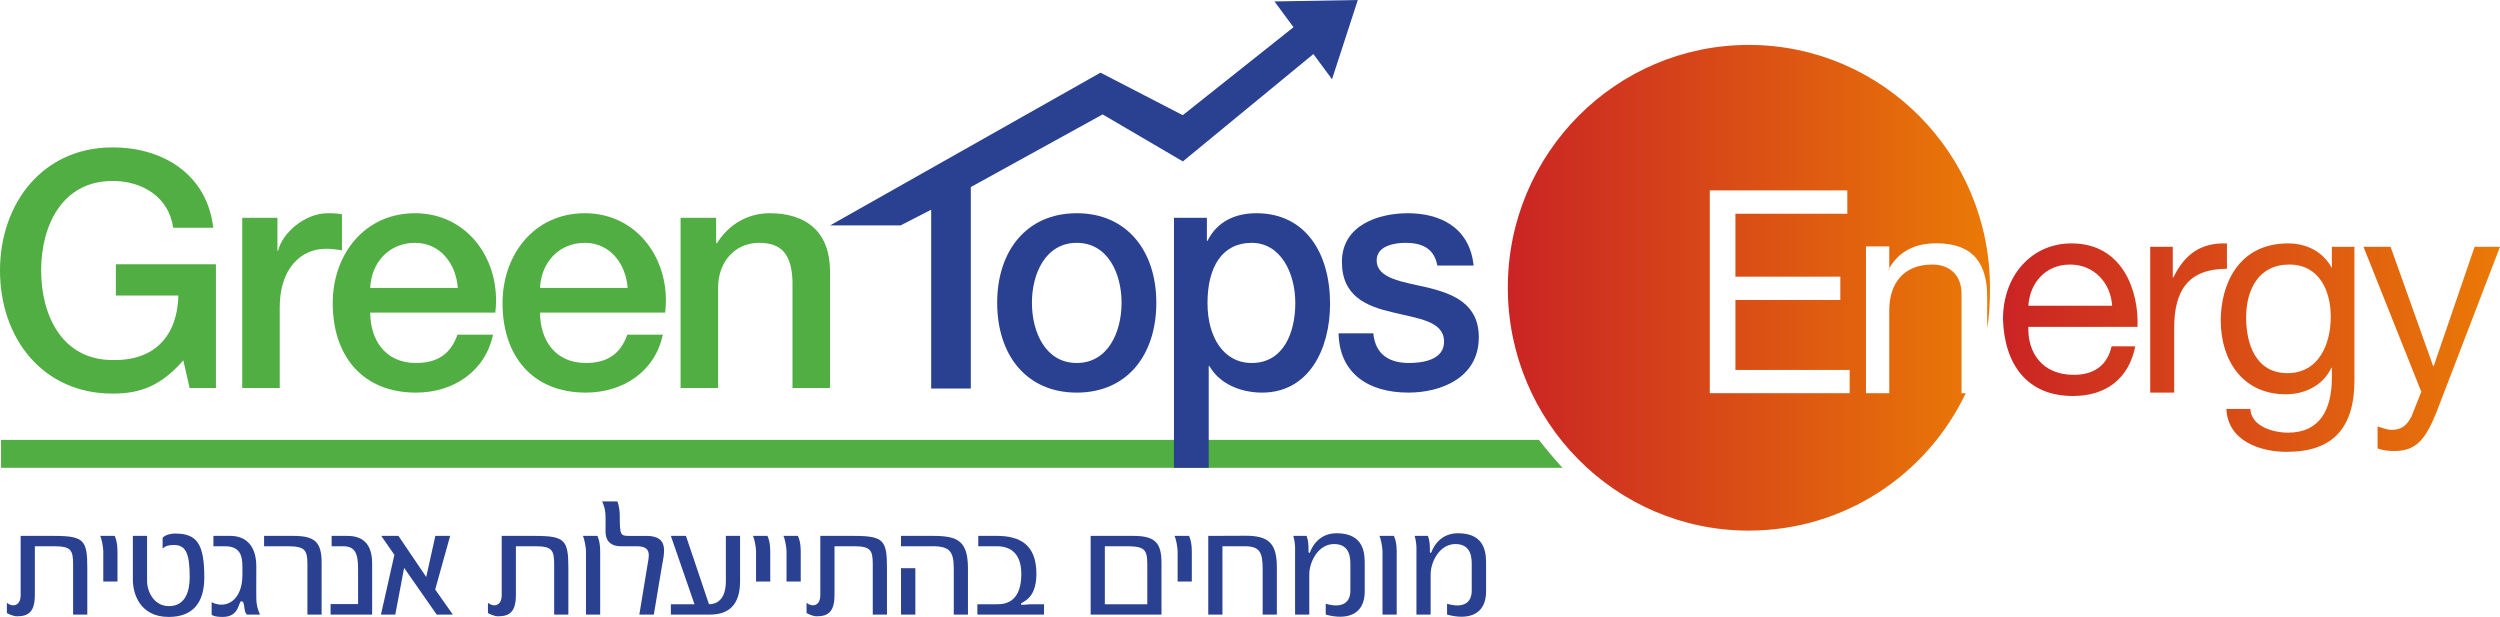
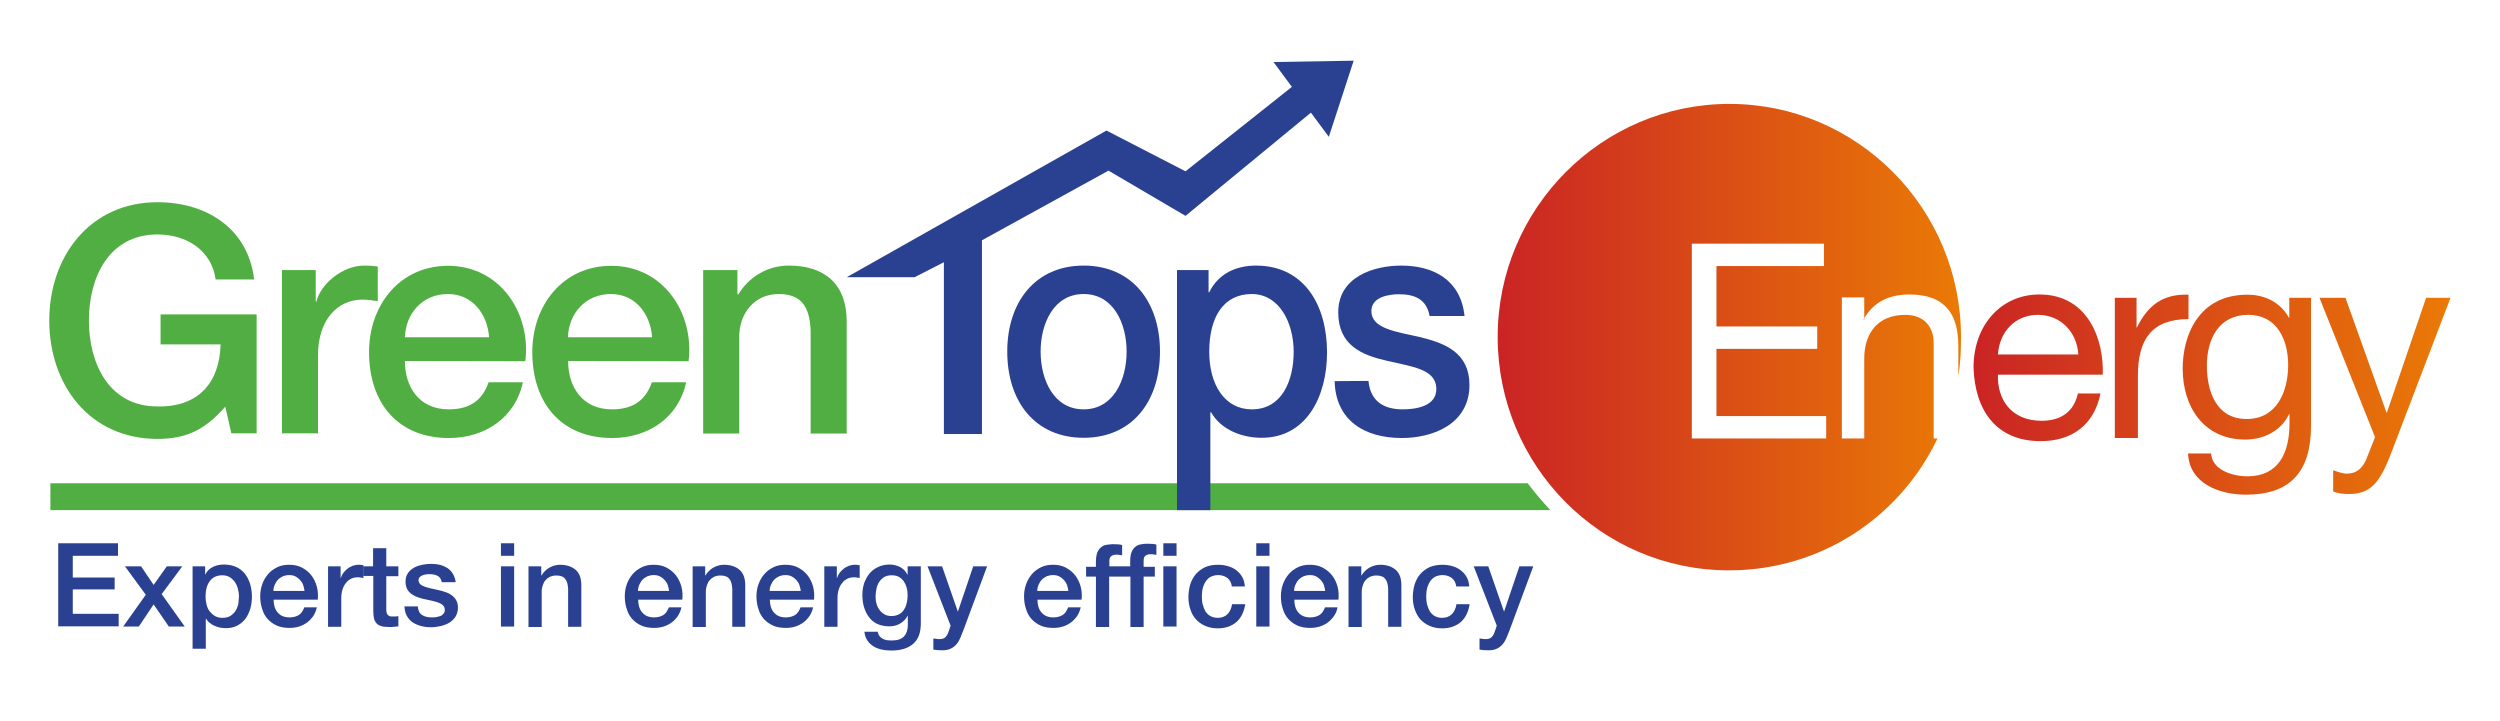
- <svg xmlns="http://www.w3.org/2000/svg" version="1.1" id="Layer_1" x="0px" y="0px" viewBox="0 0 1072.44 264.652" style="enable-background:new 0 0 1072.44 264.652;" xml:space="preserve">
-   <path style="fill:#51AE43;" d="M48.29,63.225c21.885,0,40.523,11.72,43.208,34.454H74.271C72.436,84.547,61.138,77.628,48.29,77.628  c-21.603,0-30.639,19.063-30.639,38.408s9.037,38.406,30.639,38.406c18.215,0.423,27.816-10.59,28.24-27.675H49.701v-13.414h42.926  v53.092H81.332l-2.685-11.862c-9.46,10.732-18.074,14.263-30.357,14.263c-30.075,0-48.29-23.864-48.29-52.81  C0,87.37,18.215,63.225,48.29,63.225z" />
-   <path style="fill:#51AE43;" d="M103.903,93.443h15.11v14.12h0.282c1.835-7.767,11.578-16.098,21.32-16.098  c3.811,0,4.52,0.282,6.073,0.425v15.531c-2.262-0.423-4.661-0.706-6.92-0.706c-10.872,0-19.768,8.755-19.768,24.992v34.736h-16.098  V93.443z" />
-   <path style="fill:#51AE43;" d="M158.82,134.109c0,11.436,6.214,21.604,19.626,21.604c9.464,0,14.968-4.095,17.792-12.144h15.251  c-3.388,15.955-17.227,24.851-33.042,24.851c-23.014,0-35.721-15.814-35.721-38.406c0-20.757,13.554-38.549,35.297-38.549  c23.017,0,37.139,20.757,34.454,42.644H158.82z M196.379,123.518c-0.706-10.166-7.34-19.344-18.356-19.344  c-11.154,0-18.78,8.472-19.203,19.344H196.379z" />
-   <path style="fill:#51AE43;" d="M231.67,134.109c0,11.436,6.214,21.604,19.63,21.604c9.46,0,14.965-4.095,17.788-12.144h15.251  c-3.388,15.955-17.227,24.851-33.039,24.851c-23.017,0-35.724-15.814-35.724-38.406c0-20.757,13.554-38.549,35.297-38.549  c23.017,0,37.139,20.757,34.454,42.644H231.67z M269.229,123.518c-0.706-10.166-7.34-19.344-18.356-19.344  c-11.154,0-18.78,8.472-19.203,19.344H269.229z" />
-   <path style="fill:#51AE43;" d="M291.951,93.443h15.251v10.731l0.282,0.282c4.94-8.049,13.13-12.991,22.732-12.991  c15.957,0,25.84,8.331,25.84,24.852v50.126h-16.098v-45.89c-0.423-11.438-4.658-16.38-14.259-16.38  c-10.734,0-17.65,8.472-17.65,19.203v43.067h-16.098V93.443z" />
-   <path style="fill:#51AE43;" d="M660.157,188.684H0.453v12h669.804C666.613,196.684,663.238,192.684,660.157,188.684z" />
-   <path style="fill:#2A4191;" d="M427.765,129.873c0-22.169,12.553-38.408,34.134-38.408c21.577,0,34.134,16.239,34.134,38.408  c0,22.451-12.557,38.547-34.134,38.547C440.319,168.42,427.765,152.324,427.765,129.873z M481.123,129.873  c0-12.567-5.886-25.699-19.224-25.699c-13.341,0-19.227,13.132-19.227,25.699c0,12.708,5.886,25.84,19.227,25.84  C475.237,155.713,481.123,142.581,481.123,129.873z" />
-   <path style="fill:#2A4191;" d="M503.603,93.443h14.125v9.884h0.261c4.183-8.472,12.161-11.862,20.924-11.862  c21.319,0,31.65,17.368,31.65,38.831c0,19.768-9.285,38.124-29.166,38.124c-8.632,0-18.047-3.388-22.623-11.436h-0.261v43.7h-14.91  V93.443z M536.952,104.174c-12.557,0-18.962,10.166-18.962,25.84c0,14.685,6.932,25.699,18.962,25.699  c13.602,0,18.701-12.991,18.701-25.699C555.653,116.882,549.244,104.174,536.952,104.174z" />
-   <path style="fill:#2A4191;" d="M589.118,143.005c0.915,9.46,7.324,12.708,15.302,12.708c5.755,0,15.433-1.272,15.04-9.602  c-0.392-8.472-11.246-9.462-22.103-12.144c-10.985-2.542-21.708-6.778-21.708-21.604c0-15.957,15.956-20.898,28.248-20.898  c13.864,0,26.548,6.073,28.248,22.451h-15.56c-1.441-7.765-7.063-9.743-13.733-9.743c-4.317,0-12.295,1.129-12.295,7.484  c0,7.908,10.988,9.178,21.972,11.719c10.854,2.683,21.842,6.92,21.842,21.322c0,17.368-16.217,23.721-30.212,23.721  c-17.132,0-29.555-8.188-29.95-25.415H589.118z" />
-   <g>
-     <path style="fill:#2A4191;" d="M31.362,263.642v-21.584c0-6.253-1.027-7.732-8.338-7.732h-8.075v20.844   c0,7.061-2.501,9.212-7.632,9.212c-1.986,0-4.359-1.413-4.359-1.413v-4.371c2.245,1.883,5.899,1.548,5.899-3.294v-25.417h14.427   c12.694,0,14.168,1.883,14.168,13.649c0,8.674,0,20.106,0,20.106H31.362z" />
-     <path style="fill:#2A4191;" d="M44.305,249.455v-12.978c0-1.75-0.768-5.717-1.346-6.59h6.22c0,0,1.218,2.017,1.218,6.724v12.843   H44.305z" />
-     <path style="fill:#2A4191;" d="M72.387,264.652c-12.759,0-15.389-10.558-15.389-15.802v-18.962h6.092v19.231   c0,4.64,2.885,10.893,9.424,10.893c7.501,0,8.847-7.33,8.847-12.172c0-9.144-1.024-14.053-6.667-14.053   c-4.231,0-4.615,1.546-4.937,1.546v-4.505c0-0.471,2.052-1.95,5.449-1.95c9.424,0,12.438,4.64,12.438,18.894   C87.644,258.329,82.901,264.652,72.387,264.652z" />
-     <path style="fill:#2A4191;" d="M105.981,263.642c-1.733-1.21-0.643-5.715-2.439-5.715c-1.346,0-0.64,6.724-8.013,6.724   c-4.169,0-4.743-1.009-4.743-1.009v-5.313c6.217,3.161,13.206-0.739,13.206-11.699c0-0.875,0-3.563,0-3.563   c0-4.842-1.09-8.741-7.566-8.741c0,0-2.564,0-4.871,0v-4.438h7.31c5.895,0,11.088,3.429,11.088,13.179   c0,6.388-0.062,13.245,0,13.649c0,3.43,1.221,6.186,1.605,6.926H105.981z" />
-     <path style="fill:#2A4191;" d="M131.877,263.642v-21.45c0-6.522-1.152-7.867-8.912-7.867h-9.68v-4.438h12.694   c9.296,0,11.991,2.89,11.991,11.564v22.19H131.877z" />
-     <path style="fill:#2A4191;" d="M141.813,263.642v-4.505h11.798V244.21c0-6.926-1.283-9.884-6.539-9.884h-4.809v-4.438h6.795   c6.155,0,10.58,3.025,10.58,11.766v21.988H141.813z" />
-     <path style="fill:#2A4191;" d="M187.329,263.642l-13.974-20.038l-3.785,20.038h-6.155l5.771-25.619l-5.643-8.136h7.373   l11.926,17.616l3.913-17.616h6.345l-6.411,22.996l7.566,10.759H187.329z" />
-     <path style="fill:#2A4191;" d="M237.723,263.642v-21.584c0-6.253-1.027-7.732-8.338-7.732h-8.075v20.844   c0,7.061-2.501,9.212-7.632,9.212c-1.986,0-4.359-1.413-4.359-1.413v-4.371c2.245,1.883,5.899,1.548,5.899-3.294v-25.417h14.427   c12.694,0,14.168,1.883,14.168,13.649c0,8.674,0,20.106,0,20.106H237.723z" />
-     <path style="fill:#2A4191;" d="M251.372,263.642v-27.165c0-1.75-0.768-5.717-1.346-6.59h6.22c0,0,1.218,2.017,1.218,6.724v27.03   H251.372z" />
-     <path style="fill:#2A4191;" d="M280.479,263.642h-6.22L277.656,243c0.771-4.573,2.117-8.674-4.55-8.674c-2.951,0-6.989,0-6.989,0   c-3.141,0-6.348-1.48-6.348-6.253c0-0.067,0-6.322,0-6.322c0-3.967-1.474-6.655-1.474-6.655h6.539c0,0,1.027,2.285,1.027,6.119   c0,8.405,0.318,8.674,4.103,8.674h7.435c9.94,0,7.438,7.732,6.476,13.38L280.479,263.642z" />
-     <path style="fill:#2A4191;" d="M304.582,263.642h-16.797v-4.438h10.13l-10.13-29.317h6.477l9.871,29.317   c3.207,0,7.245-1.815,7.245-9.951v-19.365h6.092c0,0,0,11.632,0,19.5C317.47,259.473,312.595,263.642,304.582,263.642z" />
-     <path style="fill:#2A4191;" d="M324.327,249.455v-12.978c0-1.75-0.768-5.717-1.346-6.59h6.22c0,0,1.218,2.017,1.218,6.724v12.843   H324.327z" />
-     <path style="fill:#2A4191;" d="M337.402,249.455v-12.978c0-1.75-0.768-5.717-1.346-6.59h6.22c0,0,1.218,2.017,1.218,6.724v12.843   H337.402z" />
-     <path style="fill:#2A4191;" d="M374.396,263.642v-21.584c0-6.253-1.027-7.732-8.338-7.732h-8.075v20.844   c0,7.061-2.501,9.212-7.632,9.212c-1.986,0-4.359-1.413-4.359-1.413v-4.371c2.245,1.883,5.899,1.548,5.899-3.294v-25.417h14.427   c12.694,0,14.168,1.883,14.168,13.649c0,8.674,0,20.106,0,20.106H374.396z" />
-     <path style="fill:#2A4191;" d="M409.142,263.642v-19.567c0-7.195-1.474-9.749-8.975-9.749h-13.659v-4.438h13.915   c10.448,0,14.808,2.219,14.808,13.985v19.769H409.142z M386.509,263.642v-19.904h6.155v19.904H386.509z" />
-     <path style="fill:#2A4191;" d="M419.269,263.642v-4.438h8.784c7.563,0,10.064-5.715,10.064-12.978   c0-8.203-4.038-11.901-10.514-11.901h-7.95v-4.438h8.016c9.68,0,16.925,3.631,16.925,16.204c0,11.633-6.667,11.903-6.667,13.045   c0,0.673,2.626,0.067,4.359,0.067h5.577v4.438H419.269z" />
-     <path style="fill:#2A4191;" d="M467.86,263.642v-33.755c7.054,0,18.336,0,18.336,0c9.234,0,12.054,2.89,12.054,11.564   c0,4.573,0,22.19,0,22.19S476.132,263.642,467.86,263.642z M492.161,242.192c0-6.522-1.155-7.867-8.978-7.867h-9.231v24.879h18.208   V242.192z" />
-     <path style="fill:#2A4191;" d="M505.17,249.455v-12.978c0-1.75-0.768-5.717-1.346-6.59h6.22c0,0,1.218,2.017,1.218,6.724v12.843   H505.17z" />
-     <path style="fill:#2A4191;" d="M541.649,263.642V244.21c0-7.33-1.218-9.884-7.757-9.884h-9.49v29.317h-6.089v-33.755l15.773-0.067   c10.13-0.067,13.655,3.227,13.655,13.514v20.308H541.649z" />
-     <path style="fill:#2A4191;" d="M568.701,263.642v-4.64c4.937,1.479,10.58,1.144,10.58-5.715v-10.691   c0-2.623,0.19-9.213-6.989-9.213c-6.795,0-10.642,7.599-10.642,13.045v17.214h-6.092v-26.426c0-1.748,0.194-4.034-0.768-7.328   h5.705c0.834,2.286,0.834,4.034,0.834,6.992c0.194,0.336,0.384,0.404,0.64,0.067c0,0,2.439-8.203,11.414-8.203   c12.372,0,12.054,9.549,12.054,13.718v11.297C585.435,263.844,577.613,266.131,568.701,263.642z" />
-     <path style="fill:#2A4191;" d="M593.061,263.642v-27.165c0-1.75-0.768-5.717-1.346-6.59h6.22c0,0,1.218,2.017,1.218,6.724v27.03   H593.061z" />
-     <path style="fill:#2A4191;" d="M620.759,263.642v-4.64c4.937,1.479,10.58,1.144,10.58-5.715v-10.691   c0-2.623,0.19-9.213-6.989-9.213c-6.795,0-10.642,7.599-10.642,13.045v17.214h-6.092v-26.426c0-1.748,0.194-4.034-0.768-7.328   h5.705c0.834,2.286,0.834,4.034,0.834,6.992c0.194,0.336,0.384,0.404,0.64,0.067c0,0,2.439-8.203,11.414-8.203   c12.372,0,12.054,9.549,12.054,13.718v11.297C637.493,263.844,629.671,266.131,620.759,263.642z" />
-   </g>
-   <linearGradient id="SVGID_1_" gradientUnits="userSpaceOnUse" x1="646.814" y1="123.443" x2="853.645" y2="123.443">
+ <svg xmlns="http://www.w3.org/2000/svg" version="1.1" id="Layer_1" x="0px" y="0px" viewBox="0 0 1116.4 321.8" style="enable-background:new 0 0 1116.4 321.8;" xml:space="preserve">
+   <style type="text/css">
+ 	.st0{fill:#51AE43;}
+ 	.st1{fill:#2A4191;}
+ 	.st2{fill:url(#SVGID_1_);}
+ 	.st3{fill:url(#SVGID_2_);}
+ </style>
+   <path class="st0" d="M70.3,90.3c21.9,0,40.5,11.7,43.2,34.5H96.3c-1.8-13.1-13.1-20.1-26-20.1c-21.6,0-30.6,19.1-30.6,38.4  s9,38.4,30.6,38.4c18.2,0.4,27.8-10.6,28.2-27.7H71.7v-13.4h42.9v53.1h-11.3l-2.7-11.9C91.2,192.4,82.6,196,70.3,196  C40.2,196,22,172.1,22,143.1C22,114.5,40.2,90.3,70.3,90.3z" />
+   <path class="st0" d="M125.9,120.6H141v14.1h0.3c1.8-7.8,11.6-16.1,21.3-16.1c3.8,0,4.5,0.3,6.1,0.4v15.5c-2.3-0.4-4.7-0.7-6.9-0.7  c-10.9,0-19.8,8.8-19.8,25v34.7h-16.1L125.9,120.6L125.9,120.6z" />
+   <path class="st0" d="M180.8,161.2c0,11.4,6.2,21.6,19.6,21.6c9.5,0,15-4.1,17.8-12.1h15.3c-3.4,16-17.2,24.9-33,24.9  c-23,0-35.7-15.8-35.7-38.4c0-20.8,13.6-38.5,35.3-38.5c23,0,37.1,20.8,34.5,42.6L180.8,161.2L180.8,161.2z M218.4,150.6  c-0.7-10.2-7.3-19.3-18.4-19.3c-11.2,0-18.8,8.5-19.2,19.3H218.4z" />
+   <path class="st0" d="M253.7,161.2c0,11.4,6.2,21.6,19.6,21.6c9.5,0,15-4.1,17.8-12.1h15.3c-3.4,16-17.2,24.9-33,24.9  c-23,0-35.7-15.8-35.7-38.4c0-20.8,13.6-38.5,35.3-38.5c23,0,37.1,20.8,34.5,42.6L253.7,161.2L253.7,161.2z M291.2,150.6  c-0.7-10.2-7.3-19.3-18.4-19.3c-11.2,0-18.8,8.5-19.2,19.3H291.2z" />
+   <path class="st0" d="M314,120.6h15.3v10.7l0.3,0.3c4.9-8,13.1-13,22.7-13c16,0,25.8,8.3,25.8,24.9v50.1H362v-45.9  c-0.4-11.4-4.7-16.4-14.3-16.4c-10.7,0-17.6,8.5-17.6,19.2v43.1H314L314,120.6L314,120.6z" />
+   <path class="st0" d="M682.2,215.8H22.5v12h669.8C688.6,223.8,685.2,219.8,682.2,215.8z" />
+   <path class="st1" d="M449.8,157c0-22.2,12.6-38.4,34.1-38.4c21.6,0,34.1,16.2,34.1,38.4c0,22.5-12.6,38.5-34.1,38.5  C462.3,195.5,449.8,179.4,449.8,157z M503.1,157c0-12.6-5.9-25.7-19.2-25.7c-13.3,0-19.2,13.1-19.2,25.7c0,12.7,5.9,25.8,19.2,25.8  C497.2,182.8,503.1,169.7,503.1,157z" />
+   <path class="st1" d="M525.6,120.6h14.1v9.9h0.3c4.2-8.5,12.2-11.9,20.9-11.9c21.3,0,31.7,17.4,31.7,38.8c0,19.8-9.3,38.1-29.2,38.1  c-8.6,0-18-3.4-22.6-11.4h-0.3v43.7h-14.9V120.6L525.6,120.6z M559,131.3c-12.6,0-19,10.2-19,25.8c0,14.7,6.9,25.7,19,25.7  c13.6,0,18.7-13,18.7-25.7C577.7,144,571.2,131.3,559,131.3z" />
+   <path class="st1" d="M611.1,170.1c0.9,9.5,7.3,12.7,15.3,12.7c5.8,0,15.4-1.3,15-9.6c-0.4-8.5-11.2-9.5-22.1-12.1  c-11-2.5-21.7-6.8-21.7-21.6c0-16,16-20.9,28.2-20.9c13.9,0,26.5,6.1,28.2,22.5h-15.6c-1.4-7.8-7.1-9.7-13.7-9.7  c-4.3,0-12.3,1.1-12.3,7.5c0,7.9,11,9.2,22,11.7c10.9,2.7,21.8,6.9,21.8,21.3c0,17.4-16.2,23.7-30.2,23.7c-17.1,0-29.6-8.2-30-25.4  L611.1,170.1L611.1,170.1z" />
+   <linearGradient id="SVGID_1_" gradientUnits="userSpaceOnUse" x1="668.815" y1="167.556" x2="875.644" y2="167.556" gradientTransform="matrix(1 0 0 -1 0 318.11)">
    <stop offset="0" style="stop-color:#CA2424" />
    <stop offset="1" style="stop-color:#EA7A06" />
  </linearGradient>
-   <path style="fill:url(#SVGID_1_);" d="M841.453,168.684v-42.615c0-7.744-4.73-12.585-12.596-12.585  c-12.464,0-18.404,8.35-18.404,19.603v35.598h-10v-63h10v10h-0.355c4.356-8,11.498-11.325,20.573-11.325  c16.456,0,21.782,9.488,21.782,22.92v13.441c1-5.641,1.191-11.433,1.191-17.343c0-57.496-46.382-104.107-103.446-104.107  S646.815,65.88,646.815,123.377s46.229,104.239,103.293,104.239c41.051,0,76.478-23.932,93.147-58.932H841.453z M793.453,168.684  h-60v-87h59v10h-48v27h45v10h-45v30h49V168.684z" />
-   <linearGradient id="SVGID_2_" gradientUnits="userSpaceOnUse" x1="859.229" y1="149.109" x2="1072.44" y2="149.109">
+   <path class="st2" d="M863.5,195.8v-42.6c0-7.7-4.7-12.6-12.6-12.6c-12.5,0-18.4,8.3-18.4,19.6v35.6h-10v-63h10v10h-0.4  c4.4-8,11.5-11.3,20.6-11.3c16.5,0,21.8,9.5,21.8,22.9v13.4c1-5.6,1.2-11.4,1.2-17.3c0-57.5-46.4-104.1-103.4-104.1  S668.8,93,668.8,150.5S715,254.7,772.1,254.7c41.1,0,76.5-23.9,93.1-58.9L863.5,195.8L863.5,195.8z M815.5,195.8h-60v-87h59v10h-48  v27h45v10h-45v30h49V195.8z" />
+   <linearGradient id="SVGID_2_" gradientUnits="userSpaceOnUse" x1="881.229" y1="141.891" x2="1094.44" y2="141.891" gradientTransform="matrix(1 0 0 -1 0 318.11)">
    <stop offset="0" style="stop-color:#CA2424" />
    <stop offset="1" style="stop-color:#EA7A06" />
  </linearGradient>
-   <path style="fill:url(#SVGID_2_);" d="M915.979,148.574c-2.783,13.915-12.585,21.297-26.742,21.297  c-19.965,0-29.403-13.916-30.008-32.913c0-18.876,12.342-32.55,29.403-32.55c22.144,0,28.919,20.691,28.314,35.817h-46.828  c-0.363,10.89,5.809,20.57,19.481,20.57c8.591,0,14.399-3.993,16.215-12.222H915.979z M906.056,131.15  c-0.604-9.802-7.744-17.667-18.029-17.667c-10.647,0-17.303,7.986-17.908,17.667H906.056z M922.393,105.86h9.681v13.189h0.242  c4.961-10.164,11.857-15.004,22.99-14.642v10.891c-16.577,0-22.628,9.317-22.628,25.289v27.831h-10.285V105.86z M1010.001,163.095  c0,20.449-9.196,30.734-29.04,30.734c-11.737,0-25.29-4.84-25.895-18.393h10.285c0.363,7.382,9.559,10.164,16.214,10.164  c13.432,0,18.756-9.68,18.756-23.716v-4.114h-0.242c-3.509,7.623-11.495,11.374-19.481,11.374  c-18.635,0-27.951-14.641-27.951-31.702c0-14.763,7.139-33.034,28.919-33.034c7.865,0,14.884,3.51,18.635,10.406h0.121v-8.954h9.68  V163.095z M999.837,135.869c0-11.011-4.84-22.386-17.787-22.386c-13.189,0-18.514,10.77-18.514,22.749  c0,11.253,4.114,23.837,17.667,23.837C994.755,160.069,999.837,147.606,999.837,135.869z M1045.215,176.768  c-4.84,12.101-8.954,16.698-18.15,16.698c-2.42,0-4.84-0.241-7.139-1.089v-9.438c1.936,0.604,3.992,1.451,6.05,1.451  c4.235,0,6.534-1.936,8.47-5.687l4.235-10.648l-24.806-62.195h11.616l18.271,51.185h0.242l17.545-51.185h10.891L1045.215,176.768z" />
-   <polygon style="fill:#2A4191;" points="546.713,0.619 554.886,11.673 507.373,49.41 472.079,31.17 356.112,96.684 386.364,96.684   399.453,89.947 399.453,166.684 416.453,166.684 416.453,80.237 473.005,49.077 507.416,69.245 563.419,23.185 571.403,33.997   582.467,0 " />
+   <path class="st3" d="M938,175.7c-2.8,13.9-12.6,21.3-26.7,21.3c-20,0-29.4-13.9-30-32.9c0-18.9,12.3-32.6,29.4-32.6  c22.1,0,28.9,20.7,28.3,35.8h-46.8c-0.4,10.9,5.8,20.6,19.5,20.6c8.6,0,14.4-4,16.2-12.2L938,175.7L938,175.7z M928.1,158.3  c-0.6-9.8-7.7-17.7-18-17.7c-10.6,0-17.3,8-17.9,17.7H928.1z M944.4,133h9.7v13.2h0.2c5-10.2,11.9-15,23-14.6v10.9  c-16.6,0-22.6,9.3-22.6,25.3v27.8h-10.3V133z M1032,190.2c0,20.4-9.2,30.7-29,30.7c-11.7,0-25.3-4.8-25.9-18.4h10.3  c0.4,7.4,9.6,10.2,16.2,10.2c13.4,0,18.8-9.7,18.8-23.7v-4.1h-0.2c-3.5,7.6-11.5,11.4-19.5,11.4c-18.6,0-28-14.6-28-31.7  c0-14.8,7.1-33,28.9-33c7.9,0,14.9,3.5,18.6,10.4h0.1v-9h9.7L1032,190.2L1032,190.2z M1021.8,163c0-11-4.8-22.4-17.8-22.4  c-13.2,0-18.5,10.8-18.5,22.7c0,11.3,4.1,23.8,17.7,23.8C1016.8,187.2,1021.8,174.7,1021.8,163z M1067.2,203.9  c-4.8,12.1-9,16.7-18.2,16.7c-2.4,0-4.8-0.2-7.1-1.1V210c1.9,0.6,4,1.5,6,1.5c4.2,0,6.5-1.9,8.5-5.7l4.2-10.6l-24.8-62.2h11.6  l18.3,51.2h0.2l17.5-51.2h10.9L1067.2,203.9z" />
+   <polygon class="st1" points="568.7,27.7 576.9,38.8 529.4,76.5 494.1,58.3 378.1,123.8 408.4,123.8 421.5,117.1 421.5,193.8   438.5,193.8 438.5,107.3 495,76.2 529.4,96.4 585.4,50.3 593.4,61.1 604.5,27.1 " />
+   <path class="st1" d="M26,242.6h26.7v5.6H32.5v9.7h18.7v5.3H32.5v10.9H53v5.6H26V242.6z" />
+   <path class="st1" d="M65.1,265.6l-9.3-12.7H63l5.6,8.3l5.9-8.3h6.9l-9.2,12.4l10.3,14.5h-7.1l-6.8-9.9l-6.6,9.9h-7L65.1,265.6z" />
+   <path class="st1" d="M86,252.9h5.6v3.6h0.1c0.8-1.6,2-2.7,3.5-3.4c1.5-0.7,3.1-1,4.8-1c2.1,0,4,0.4,5.5,1.1c1.6,0.7,2.9,1.8,3.9,3.1  c1,1.3,1.8,2.8,2.3,4.5s0.8,3.6,0.8,5.6c0,1.8-0.2,3.6-0.7,5.3c-0.5,1.7-1.2,3.2-2.1,4.5c-1,1.3-2.2,2.3-3.6,3.1  c-1.5,0.8-3.2,1.2-5.1,1.2c-0.9,0-1.7-0.1-2.6-0.2c-0.9-0.2-1.7-0.4-2.5-0.8c-0.8-0.3-1.5-0.8-2.2-1.3c-0.7-0.5-1.2-1.2-1.7-1.9  h-0.1v13.4H86V252.9z M106.7,266.3c0-1.2-0.2-2.4-0.5-3.5c-0.3-1.1-0.8-2.2-1.4-3s-1.4-1.6-2.3-2.1c-0.9-0.5-2-0.8-3.2-0.8  c-2.5,0-4.4,0.9-5.6,2.6c-1.3,1.7-1.9,4-1.9,6.9c0,1.4,0.2,2.6,0.5,3.8c0.3,1.2,0.8,2.2,1.5,3c0.7,0.8,1.4,1.5,2.4,2  c0.9,0.5,2,0.7,3.2,0.7c1.4,0,2.5-0.3,3.4-0.8c0.9-0.6,1.7-1.3,2.3-2.2c0.6-0.9,1-1.9,1.3-3C106.5,268.7,106.7,267.5,106.7,266.3z" />
+   <path class="st1" d="M122.2,267.9c0,1,0.1,2,0.4,3c0.3,1,0.7,1.8,1.3,2.5c0.6,0.7,1.3,1.3,2.2,1.7c0.9,0.4,2,0.6,3.2,0.6  c1.7,0,3.1-0.4,4.2-1.1c1.1-0.7,1.8-1.9,2.4-3.4h5.6c-0.3,1.5-0.9,2.8-1.6,3.9c-0.8,1.1-1.7,2.1-2.8,2.9c-1.1,0.8-2.3,1.4-3.6,1.8  c-1.3,0.4-2.7,0.6-4.2,0.6c-2.1,0-4-0.3-5.6-1c-1.6-0.7-3-1.7-4.1-2.9c-1.1-1.2-2-2.7-2.5-4.5c-0.6-1.7-0.9-3.6-0.9-5.7  c0-1.9,0.3-3.7,0.9-5.4c0.6-1.7,1.5-3.2,2.6-4.5c1.1-1.3,2.5-2.3,4.1-3.1c1.6-0.8,3.4-1.1,5.4-1.1c2.1,0,4,0.4,5.7,1.3  c1.7,0.9,3.1,2.1,4.2,3.5c1.1,1.5,1.9,3.1,2.4,5c0.5,1.9,0.6,3.8,0.4,5.8H122.2z M136,264c-0.1-0.9-0.3-1.8-0.6-2.7  c-0.3-0.9-0.8-1.6-1.4-2.3c-0.6-0.6-1.3-1.2-2.1-1.6c-0.8-0.4-1.7-0.6-2.7-0.6c-1,0-2,0.2-2.8,0.5c-0.8,0.4-1.6,0.9-2.2,1.5  c-0.6,0.6-1.1,1.4-1.5,2.3c-0.4,0.9-0.6,1.8-0.6,2.8H136z" />
+   <path class="st1" d="M146.5,252.9h5.6v5.2h0.1c0.2-0.7,0.5-1.4,1-2.1c0.5-0.7,1.1-1.3,1.8-1.9c0.7-0.6,1.5-1,2.4-1.4  c0.9-0.3,1.8-0.5,2.7-0.5c0.7,0,1.2,0,1.4,0.1c0.3,0,0.5,0.1,0.8,0.1v5.7c-0.4-0.1-0.8-0.1-1.3-0.2c-0.4-0.1-0.9-0.1-1.3-0.1  c-1,0-2,0.2-2.8,0.6c-0.9,0.4-1.7,1-2.3,1.8c-0.7,0.8-1.2,1.7-1.6,2.9c-0.4,1.1-0.6,2.5-0.6,4v12.8h-5.9V252.9z" />
+   <path class="st1" d="M162.1,252.9h4.5v-8.1h5.9v8.1h5.4v4.4h-5.4v14.4c0,0.6,0,1.2,0.1,1.6c0.1,0.5,0.2,0.8,0.4,1.1  c0.2,0.3,0.5,0.5,0.9,0.7c0.4,0.2,0.9,0.2,1.6,0.2c0.4,0,0.8,0,1.2,0c0.4,0,0.8-0.1,1.2-0.2v4.6c-0.7,0.1-1.3,0.1-1.9,0.2  c-0.6,0.1-1.3,0.1-1.9,0.1c-1.6,0-2.8-0.1-3.8-0.4c-1-0.3-1.7-0.7-2.2-1.3c-0.5-0.6-0.9-1.3-1.1-2.2c-0.2-0.9-0.3-1.9-0.3-3v-15.9  h-4.5V252.9z" />
+   <path class="st1" d="M186.6,271.1c0.2,1.7,0.8,2.9,2,3.6c1.1,0.7,2.5,1,4.1,1c0.6,0,1.2,0,1.9-0.1c0.7-0.1,1.4-0.3,2-0.5  c0.6-0.2,1.1-0.6,1.5-1.1c0.4-0.5,0.6-1.1,0.5-1.8c0-0.8-0.3-1.4-0.8-1.9c-0.5-0.5-1.2-0.9-2-1.2c-0.8-0.3-1.7-0.5-2.8-0.8  s-2.1-0.4-3.2-0.7c-1.1-0.2-2.2-0.5-3.2-0.9c-1-0.3-1.9-0.8-2.8-1.4c-0.8-0.6-1.5-1.3-2-2.3c-0.5-0.9-0.7-2.1-0.7-3.4  c0-1.5,0.4-2.7,1.1-3.7c0.7-1,1.6-1.8,2.7-2.4c1.1-0.6,2.3-1,3.6-1.3c1.3-0.2,2.6-0.4,3.8-0.4c1.4,0,2.7,0.1,4,0.4  c1.3,0.3,2.4,0.8,3.4,1.4c1,0.7,1.9,1.5,2.5,2.6c0.7,1.1,1.1,2.3,1.3,3.8h-6.2c-0.3-1.4-0.9-2.4-2-2.9c-1-0.5-2.2-0.7-3.5-0.7  c-0.4,0-0.9,0-1.5,0.1c-0.6,0.1-1.1,0.2-1.6,0.4c-0.5,0.2-0.9,0.5-1.3,0.8c-0.3,0.4-0.5,0.8-0.5,1.4c0,0.7,0.3,1.3,0.8,1.8  c0.5,0.5,1.2,0.8,2,1.1c0.8,0.3,1.7,0.5,2.8,0.8c1,0.2,2.1,0.4,3.2,0.7c1.1,0.2,2.1,0.5,3.2,0.9c1,0.3,2,0.8,2.8,1.4  c0.8,0.6,1.5,1.3,2,2.2c0.5,0.9,0.8,2,0.8,3.3c0,1.6-0.4,2.9-1.1,4.1c-0.7,1.1-1.7,2-2.8,2.7c-1.2,0.7-2.5,1.2-3.9,1.5  c-1.4,0.3-2.8,0.5-4.2,0.5c-1.7,0-3.3-0.2-4.7-0.6c-1.4-0.4-2.7-1-3.7-1.7c-1.1-0.8-1.9-1.8-2.5-2.9c-0.6-1.2-0.9-2.5-1-4.1H186.6z" />
+   <path class="st1" d="M223.7,242.6h5.9v5.6h-5.9V242.6z M223.7,252.9h5.9v26.9h-5.9V252.9z" />
+   <path class="st1" d="M236.1,252.9h5.6v4l0.1,0.1c0.9-1.5,2.1-2.7,3.5-3.5s3.1-1.3,4.8-1.3c2.9,0,5.3,0.8,7,2.3  c1.7,1.5,2.5,3.8,2.5,6.9v18.5h-5.9v-16.9c-0.1-2.1-0.5-3.6-1.4-4.6c-0.8-1-2.1-1.4-3.9-1.4c-1,0-1.9,0.2-2.7,0.5  c-0.8,0.4-1.5,0.9-2,1.5c-0.6,0.6-1,1.4-1.3,2.3c-0.3,0.9-0.5,1.8-0.5,2.8v15.9h-5.9V252.9z" />
+   <path class="st1" d="M285,267.9c0,1,0.1,2,0.4,3c0.3,1,0.7,1.8,1.3,2.5c0.6,0.7,1.3,1.3,2.2,1.7c0.9,0.4,2,0.6,3.2,0.6  c1.7,0,3.1-0.4,4.2-1.1c1.1-0.7,1.8-1.9,2.4-3.4h5.6c-0.3,1.5-0.9,2.8-1.6,3.9c-0.8,1.1-1.7,2.1-2.8,2.9c-1.1,0.8-2.3,1.4-3.6,1.8  c-1.3,0.4-2.7,0.6-4.2,0.6c-2.1,0-4-0.3-5.6-1c-1.6-0.7-3-1.7-4.1-2.9c-1.1-1.2-2-2.7-2.5-4.5c-0.6-1.7-0.9-3.6-0.9-5.7  c0-1.9,0.3-3.7,0.9-5.4c0.6-1.7,1.5-3.2,2.6-4.5c1.1-1.3,2.5-2.3,4.1-3.1c1.6-0.8,3.4-1.1,5.4-1.1c2.1,0,4,0.4,5.7,1.3  c1.7,0.9,3.1,2.1,4.2,3.5c1.1,1.5,1.9,3.1,2.4,5c0.5,1.9,0.6,3.8,0.4,5.8H285z M298.8,264c-0.1-0.9-0.3-1.8-0.6-2.7  c-0.3-0.9-0.8-1.6-1.4-2.3c-0.6-0.6-1.3-1.2-2.1-1.6c-0.8-0.4-1.7-0.6-2.7-0.6c-1,0-2,0.2-2.8,0.5c-0.8,0.4-1.6,0.9-2.2,1.5  c-0.6,0.6-1.1,1.4-1.5,2.3c-0.4,0.9-0.6,1.8-0.6,2.8H298.8z" />
+   <path class="st1" d="M309.3,252.9h5.6v4l0.1,0.1c0.9-1.5,2.1-2.7,3.5-3.5s3.1-1.3,4.8-1.3c2.9,0,5.3,0.8,7,2.3  c1.7,1.5,2.5,3.8,2.5,6.9v18.5H327v-16.9c-0.1-2.1-0.5-3.6-1.4-4.6c-0.8-1-2.1-1.4-3.9-1.4c-1,0-1.9,0.2-2.7,0.5  c-0.8,0.4-1.5,0.9-2,1.5c-0.6,0.6-1,1.4-1.3,2.3c-0.3,0.9-0.5,1.8-0.5,2.8v15.9h-5.9V252.9z" />
+   <path class="st1" d="M343.8,267.9c0,1,0.1,2,0.4,3c0.3,1,0.7,1.8,1.3,2.5c0.6,0.7,1.3,1.3,2.2,1.7c0.9,0.4,2,0.6,3.2,0.6  c1.7,0,3.1-0.4,4.2-1.1c1.1-0.7,1.8-1.9,2.4-3.4h5.6c-0.3,1.5-0.9,2.8-1.6,3.9c-0.8,1.1-1.7,2.1-2.8,2.9c-1.1,0.8-2.3,1.4-3.6,1.8  c-1.3,0.4-2.7,0.6-4.2,0.6c-2.1,0-4-0.3-5.6-1c-1.6-0.7-3-1.7-4.1-2.9c-1.1-1.2-2-2.7-2.5-4.5c-0.6-1.7-0.9-3.6-0.9-5.7  c0-1.9,0.3-3.7,0.9-5.4c0.6-1.7,1.5-3.2,2.6-4.5c1.1-1.3,2.5-2.3,4.1-3.1c1.6-0.8,3.4-1.1,5.4-1.1c2.1,0,4,0.4,5.7,1.3  c1.7,0.9,3.1,2.1,4.2,3.5c1.1,1.5,1.9,3.1,2.4,5c0.5,1.9,0.6,3.8,0.4,5.8H343.8z M357.6,264c-0.1-0.9-0.3-1.8-0.6-2.7  c-0.3-0.9-0.8-1.6-1.4-2.3c-0.6-0.6-1.3-1.2-2.1-1.6c-0.8-0.4-1.7-0.6-2.7-0.6c-1,0-2,0.2-2.8,0.5c-0.8,0.4-1.6,0.9-2.2,1.5  c-0.6,0.6-1.1,1.4-1.5,2.3c-0.4,0.9-0.6,1.8-0.6,2.8H357.6z" />
+   <path class="st1" d="M368.1,252.9h5.6v5.2h0.1c0.2-0.7,0.5-1.4,1-2.1c0.5-0.7,1.1-1.3,1.8-1.9c0.7-0.6,1.5-1,2.4-1.4  c0.9-0.3,1.8-0.5,2.7-0.5c0.7,0,1.2,0,1.4,0.1c0.3,0,0.5,0.1,0.8,0.1v5.7c-0.4-0.1-0.8-0.1-1.3-0.2c-0.4-0.1-0.9-0.1-1.3-0.1  c-1,0-2,0.2-2.8,0.6c-0.9,0.4-1.7,1-2.3,1.8c-0.7,0.8-1.2,1.7-1.6,2.9c-0.4,1.1-0.6,2.5-0.6,4v12.8h-5.9V252.9z" />
+   <path class="st1" d="M411.2,278.4c0,4.1-1.1,7.1-3.4,9.1c-2.3,2-5.5,3-9.8,3c-1.4,0-2.7-0.1-4.1-0.4c-1.4-0.3-2.6-0.7-3.7-1.4  c-1.1-0.7-2.1-1.5-2.8-2.6c-0.8-1.1-1.2-2.4-1.4-4h5.9c0.2,0.8,0.5,1.5,0.9,2c0.4,0.5,0.9,0.9,1.5,1.2c0.6,0.3,1.2,0.5,1.9,0.6  c0.7,0.1,1.4,0.1,2.2,0.1c2.4,0,4.1-0.6,5.3-1.8c1.1-1.2,1.7-2.9,1.7-5.1V275h-0.1c-0.8,1.5-2,2.7-3.4,3.5c-1.4,0.8-3,1.2-4.7,1.2  c-2.1,0-4-0.4-5.5-1.1c-1.5-0.7-2.8-1.8-3.7-3.1c-1-1.3-1.7-2.8-2.2-4.5c-0.5-1.7-0.7-3.5-0.7-5.5c0-1.8,0.3-3.5,0.8-5.1  c0.6-1.6,1.4-3.1,2.4-4.3c1-1.2,2.3-2.2,3.8-2.9c1.5-0.7,3.2-1.1,5.1-1.1c1.7,0,3.3,0.4,4.7,1.1c1.4,0.7,2.5,1.8,3.3,3.4h0.1v-3.7  h5.9V278.4z M398.1,275.1c1.3,0,2.4-0.3,3.4-0.8c0.9-0.5,1.7-1.2,2.2-2.1c0.6-0.9,1-1.9,1.2-3c0.3-1.1,0.4-2.3,0.4-3.4  s-0.1-2.3-0.4-3.3c-0.3-1.1-0.7-2-1.3-2.9c-0.6-0.8-1.3-1.5-2.2-2c-0.9-0.5-2-0.7-3.3-0.7c-1.3,0-2.4,0.3-3.3,0.8  c-0.9,0.6-1.6,1.3-2.2,2.2c-0.6,0.9-1,1.9-1.2,3c-0.2,1.1-0.4,2.2-0.4,3.4c0,1.1,0.1,2.2,0.4,3.2c0.3,1.1,0.7,2,1.3,2.8  s1.3,1.5,2.2,2C395.7,274.8,396.8,275.1,398.1,275.1z" />
+   <path class="st1" d="M414.2,252.9h6.5l7,20.1h0.1l6.8-20.1h6.2l-10.5,28.3c-0.5,1.2-1,2.4-1.4,3.5c-0.5,1.1-1,2.1-1.7,2.9  c-0.7,0.8-1.5,1.5-2.5,2c-1,0.5-2.3,0.8-3.8,0.8c-1.4,0-2.8-0.1-4.1-0.3v-5c0.5,0.1,1,0.1,1.4,0.2c0.5,0.1,0.9,0.1,1.4,0.1  c0.7,0,1.3-0.1,1.7-0.3c0.5-0.2,0.8-0.4,1.1-0.8c0.3-0.3,0.5-0.7,0.8-1.2c0.2-0.5,0.4-1,0.6-1.6l0.7-2.1L414.2,252.9z" />
+   <path class="st1" d="M463.3,267.9c0,1,0.1,2,0.4,3c0.3,1,0.7,1.8,1.3,2.5c0.6,0.7,1.3,1.3,2.2,1.7c0.9,0.4,2,0.6,3.2,0.6  c1.7,0,3.1-0.4,4.2-1.1c1.1-0.7,1.8-1.9,2.4-3.4h5.6c-0.3,1.5-0.9,2.8-1.6,3.9c-0.8,1.1-1.7,2.1-2.8,2.9c-1.1,0.8-2.3,1.4-3.6,1.8  c-1.3,0.4-2.7,0.6-4.2,0.6c-2.1,0-4-0.3-5.6-1c-1.6-0.7-3-1.7-4.1-2.9c-1.1-1.2-2-2.7-2.5-4.5c-0.6-1.7-0.9-3.6-0.9-5.7  c0-1.9,0.3-3.7,0.9-5.4c0.6-1.7,1.5-3.2,2.6-4.5c1.1-1.3,2.5-2.3,4.1-3.1c1.6-0.8,3.4-1.1,5.4-1.1c2.1,0,4,0.4,5.7,1.3  c1.7,0.9,3.1,2.1,4.2,3.5c1.1,1.5,1.9,3.1,2.4,5c0.5,1.9,0.6,3.8,0.4,5.8H463.3z M477.1,264c-0.1-0.9-0.3-1.8-0.6-2.7  c-0.3-0.9-0.8-1.6-1.4-2.3c-0.6-0.6-1.3-1.2-2.1-1.6c-0.8-0.4-1.7-0.6-2.7-0.6c-1,0-2,0.2-2.8,0.5c-0.8,0.4-1.6,0.9-2.2,1.5  c-0.6,0.6-1.1,1.4-1.5,2.3c-0.4,0.9-0.6,1.8-0.6,2.8H477.1z" />
+   <path class="st1" d="M495.2,252.9h9.5v-2.2c0-1.7,0.2-3.1,0.6-4.1s1-1.9,1.7-2.4c0.7-0.6,1.5-1,2.4-1.1c0.9-0.2,1.8-0.3,2.8-0.3  c1.9,0,3.3,0.1,4.2,0.4v4.6c-0.4-0.1-0.8-0.2-1.2-0.2c-0.4-0.1-0.9-0.1-1.5-0.1c-0.8,0-1.5,0.2-2.1,0.6c-0.6,0.4-0.9,1.1-0.9,2.2  v2.8h5v4.4h-5v22.5h-5.9v-22.5h-9.5v22.5h-5.9v-22.5h-4.4v-4.4h4.4v-2.2c0-1.7,0.2-3.1,0.6-4.1s1-1.9,1.7-2.4c0.7-0.6,1.5-1,2.4-1.1  s1.8-0.3,2.8-0.3c1.9,0,3.3,0.1,4.2,0.4v4.6c-0.4-0.1-0.8-0.2-1.2-0.2c-0.4-0.1-0.9-0.1-1.5-0.1c-0.8,0-1.5,0.2-2.1,0.6  c-0.6,0.4-0.9,1.1-0.9,2.2V252.9z M519.5,242.6h5.9v5.6h-5.9V242.6z M519.5,252.9h5.9v26.9h-5.9V252.9z" />
+   <path class="st1" d="M550.1,261.9c-0.2-1.7-0.9-2.9-2-3.8c-1.1-0.8-2.5-1.3-4.1-1.3c-0.8,0-1.6,0.1-2.4,0.4  c-0.9,0.3-1.7,0.7-2.4,1.5c-0.7,0.7-1.3,1.7-1.8,3c-0.5,1.3-0.7,2.9-0.7,5c0,1.1,0.1,2.2,0.4,3.3c0.3,1.1,0.7,2.1,1.2,3  c0.6,0.9,1.3,1.6,2.2,2.1c0.9,0.5,2,0.8,3.3,0.8c1.7,0,3.2-0.5,4.3-1.6c1.1-1.1,1.8-2.6,2.1-4.5h5.9c-0.6,3.5-1.9,6.2-4,8  s-4.9,2.8-8.3,2.8c-2.1,0-4-0.4-5.6-1.1c-1.6-0.7-3-1.7-4.1-2.9c-1.1-1.2-2-2.7-2.5-4.4c-0.6-1.7-0.9-3.5-0.9-5.5  c0-2,0.3-3.9,0.8-5.7c0.6-1.8,1.4-3.3,2.5-4.6c1.1-1.3,2.5-2.3,4.1-3.1c1.6-0.7,3.6-1.1,5.8-1.1c1.6,0,3,0.2,4.4,0.6  c1.4,0.4,2.7,1,3.7,1.8c1.1,0.8,2,1.8,2.7,3c0.7,1.2,1.1,2.7,1.2,4.3H550.1z" />
+   <path class="st1" d="M561,242.6h5.9v5.6H561V242.6z M561,252.9h5.9v26.9H561V252.9z" />
+   <path class="st1" d="M578,267.9c0,1,0.1,2,0.4,3s0.7,1.8,1.3,2.5c0.6,0.7,1.3,1.3,2.2,1.7c0.9,0.4,2,0.6,3.2,0.6  c1.7,0,3.1-0.4,4.2-1.1c1.1-0.7,1.8-1.9,2.4-3.4h5.6c-0.3,1.5-0.8,2.8-1.6,3.9c-0.8,1.1-1.7,2.1-2.8,2.9c-1.1,0.8-2.3,1.4-3.6,1.8  c-1.3,0.4-2.7,0.6-4.2,0.6c-2.1,0-4-0.3-5.6-1c-1.6-0.7-3-1.7-4.1-2.9s-2-2.7-2.5-4.5c-0.6-1.7-0.9-3.6-0.9-5.7  c0-1.9,0.3-3.7,0.9-5.4c0.6-1.7,1.5-3.2,2.6-4.5c1.1-1.3,2.5-2.3,4.1-3.1c1.6-0.8,3.4-1.1,5.4-1.1c2.1,0,4,0.4,5.7,1.3  s3.1,2.1,4.2,3.5s1.9,3.1,2.4,5s0.6,3.8,0.4,5.8H578z M591.8,264c-0.1-0.9-0.3-1.8-0.6-2.7c-0.3-0.9-0.8-1.6-1.4-2.3  c-0.6-0.6-1.3-1.2-2.1-1.6s-1.7-0.6-2.7-0.6c-1,0-2,0.2-2.8,0.5c-0.9,0.4-1.6,0.9-2.2,1.5c-0.6,0.6-1.1,1.4-1.5,2.3  c-0.4,0.9-0.6,1.8-0.6,2.8H591.8z" />
+   <path class="st1" d="M602.3,252.9h5.6v4l0.1,0.1c0.9-1.5,2.1-2.7,3.5-3.5c1.5-0.8,3.1-1.3,4.8-1.3c2.9,0,5.3,0.8,7,2.3  c1.7,1.5,2.5,3.8,2.5,6.9v18.5h-5.9v-16.9c-0.1-2.1-0.5-3.6-1.4-4.6c-0.8-1-2.1-1.4-3.9-1.4c-1,0-1.9,0.2-2.7,0.5  c-0.8,0.4-1.5,0.9-2,1.5c-0.6,0.6-1,1.4-1.3,2.3c-0.3,0.9-0.5,1.8-0.5,2.8v15.9h-5.9V252.9z" />
+   <path class="st1" d="M650.3,261.9c-0.2-1.7-0.9-2.9-2-3.8c-1.1-0.8-2.5-1.3-4.1-1.3c-0.8,0-1.6,0.1-2.4,0.4  c-0.9,0.3-1.7,0.7-2.4,1.5c-0.7,0.7-1.3,1.7-1.8,3c-0.5,1.3-0.7,2.9-0.7,5c0,1.1,0.1,2.2,0.4,3.3c0.3,1.1,0.7,2.1,1.2,3  c0.6,0.9,1.3,1.6,2.2,2.1c0.9,0.5,2,0.8,3.3,0.8c1.7,0,3.2-0.5,4.3-1.6c1.1-1.1,1.8-2.6,2.1-4.5h5.9c-0.6,3.5-1.9,6.2-4,8  s-4.9,2.8-8.3,2.8c-2.1,0-4-0.4-5.6-1.1s-3-1.7-4.1-2.9s-1.9-2.7-2.5-4.4s-0.9-3.5-0.9-5.5c0-2,0.3-3.9,0.8-5.7  c0.6-1.8,1.4-3.3,2.5-4.6c1.1-1.3,2.5-2.3,4.1-3.1c1.6-0.7,3.6-1.1,5.8-1.1c1.6,0,3,0.2,4.4,0.6s2.7,1,3.7,1.8c1.1,0.8,2,1.8,2.7,3  c0.7,1.2,1.1,2.7,1.2,4.3H650.3z" />
+   <path class="st1" d="M658.1,252.9h6.5l7,20.1h0.1l6.8-20.1h6.2l-10.5,28.3c-0.5,1.2-1,2.4-1.4,3.5c-0.5,1.1-1,2.1-1.7,2.9  s-1.5,1.5-2.5,2c-1,0.5-2.3,0.8-3.8,0.8c-1.4,0-2.8-0.1-4.1-0.3v-5c0.5,0.1,1,0.1,1.4,0.2c0.5,0.1,0.9,0.1,1.4,0.1  c0.7,0,1.3-0.1,1.7-0.3c0.5-0.2,0.8-0.4,1.1-0.8c0.3-0.3,0.5-0.7,0.8-1.2c0.2-0.5,0.4-1,0.6-1.6l0.7-2.1L658.1,252.9z" />
</svg>
